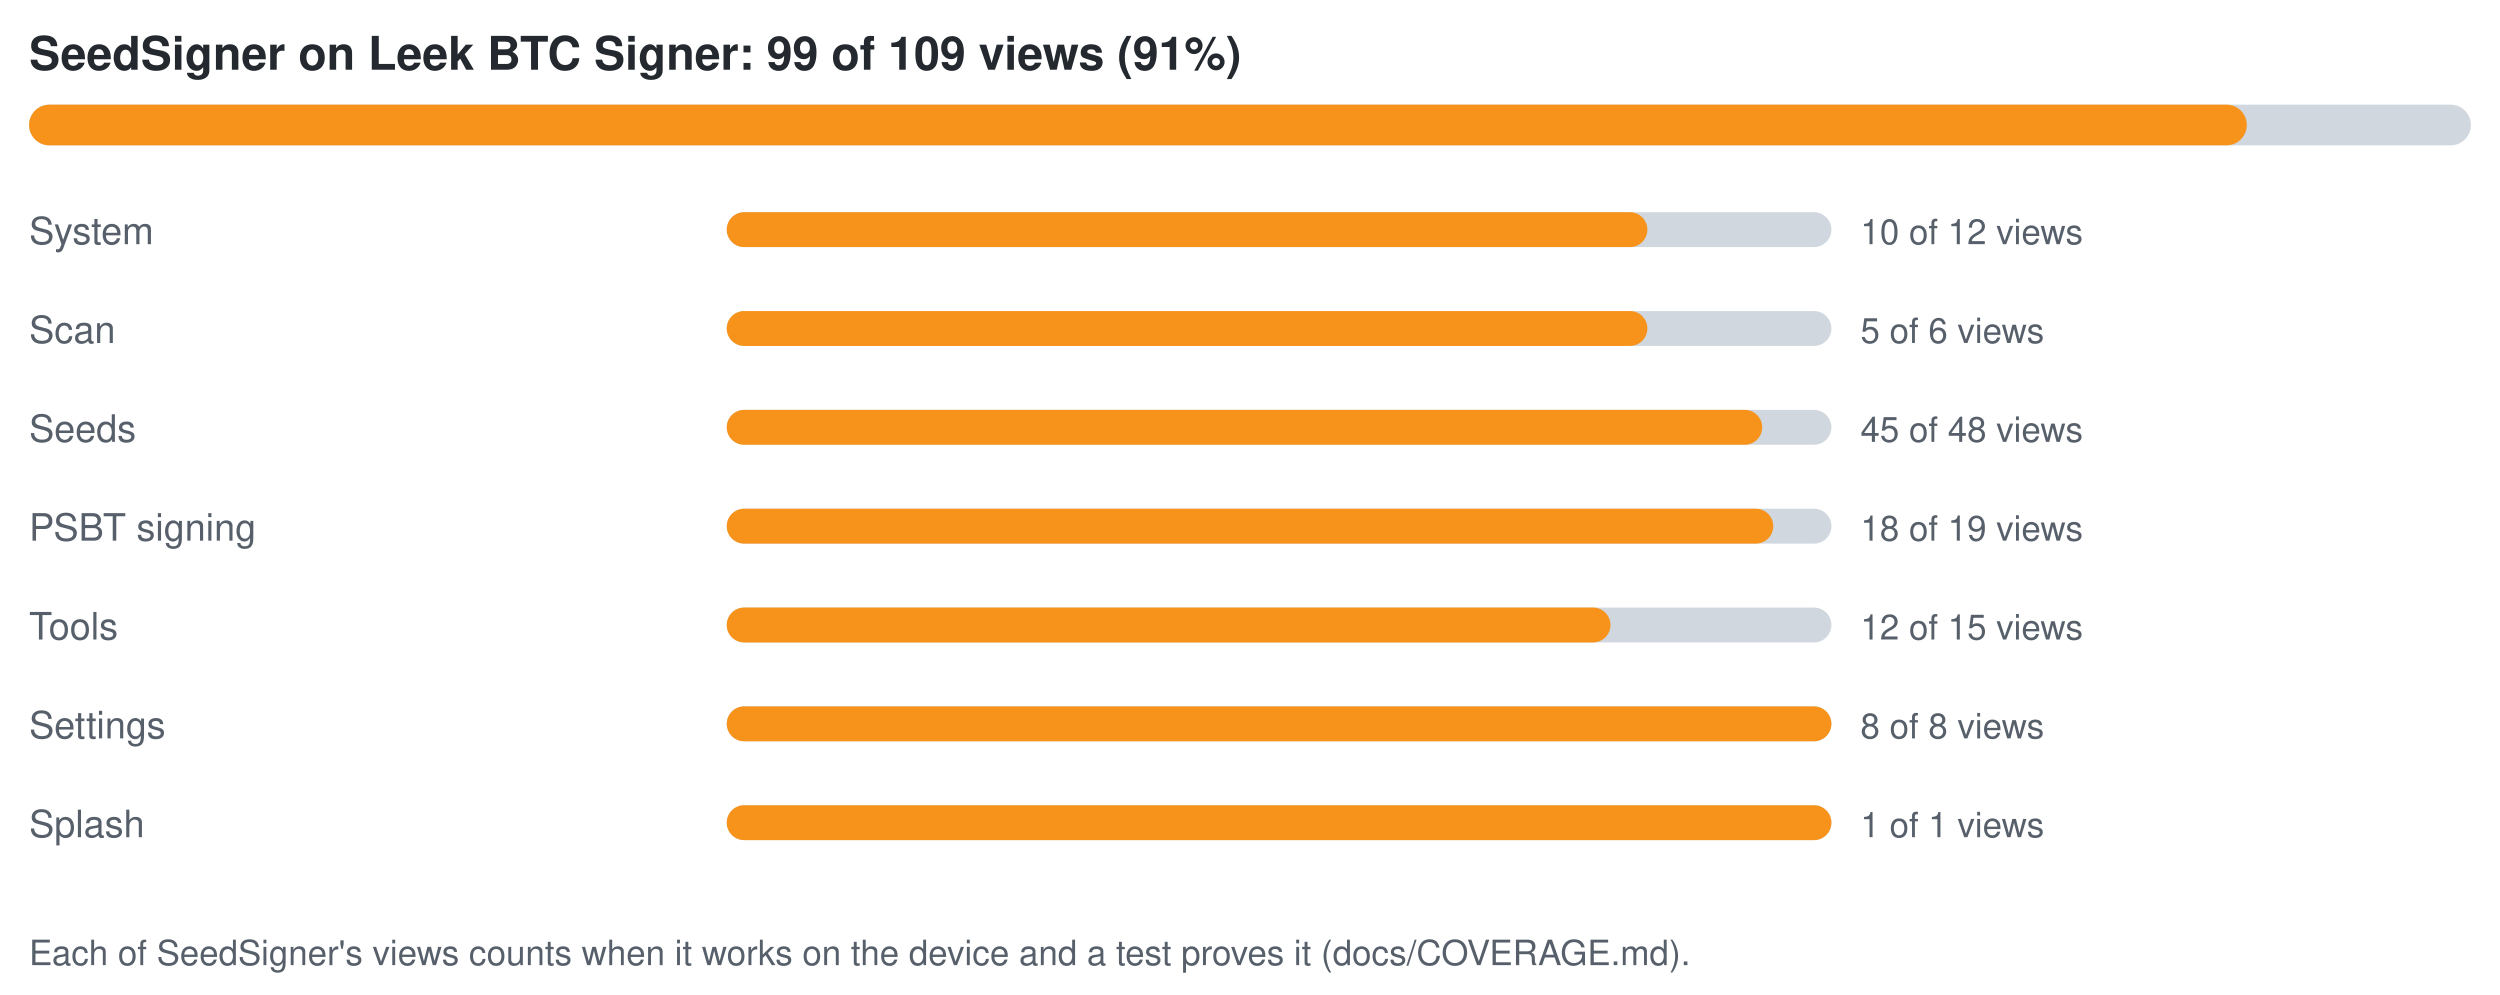
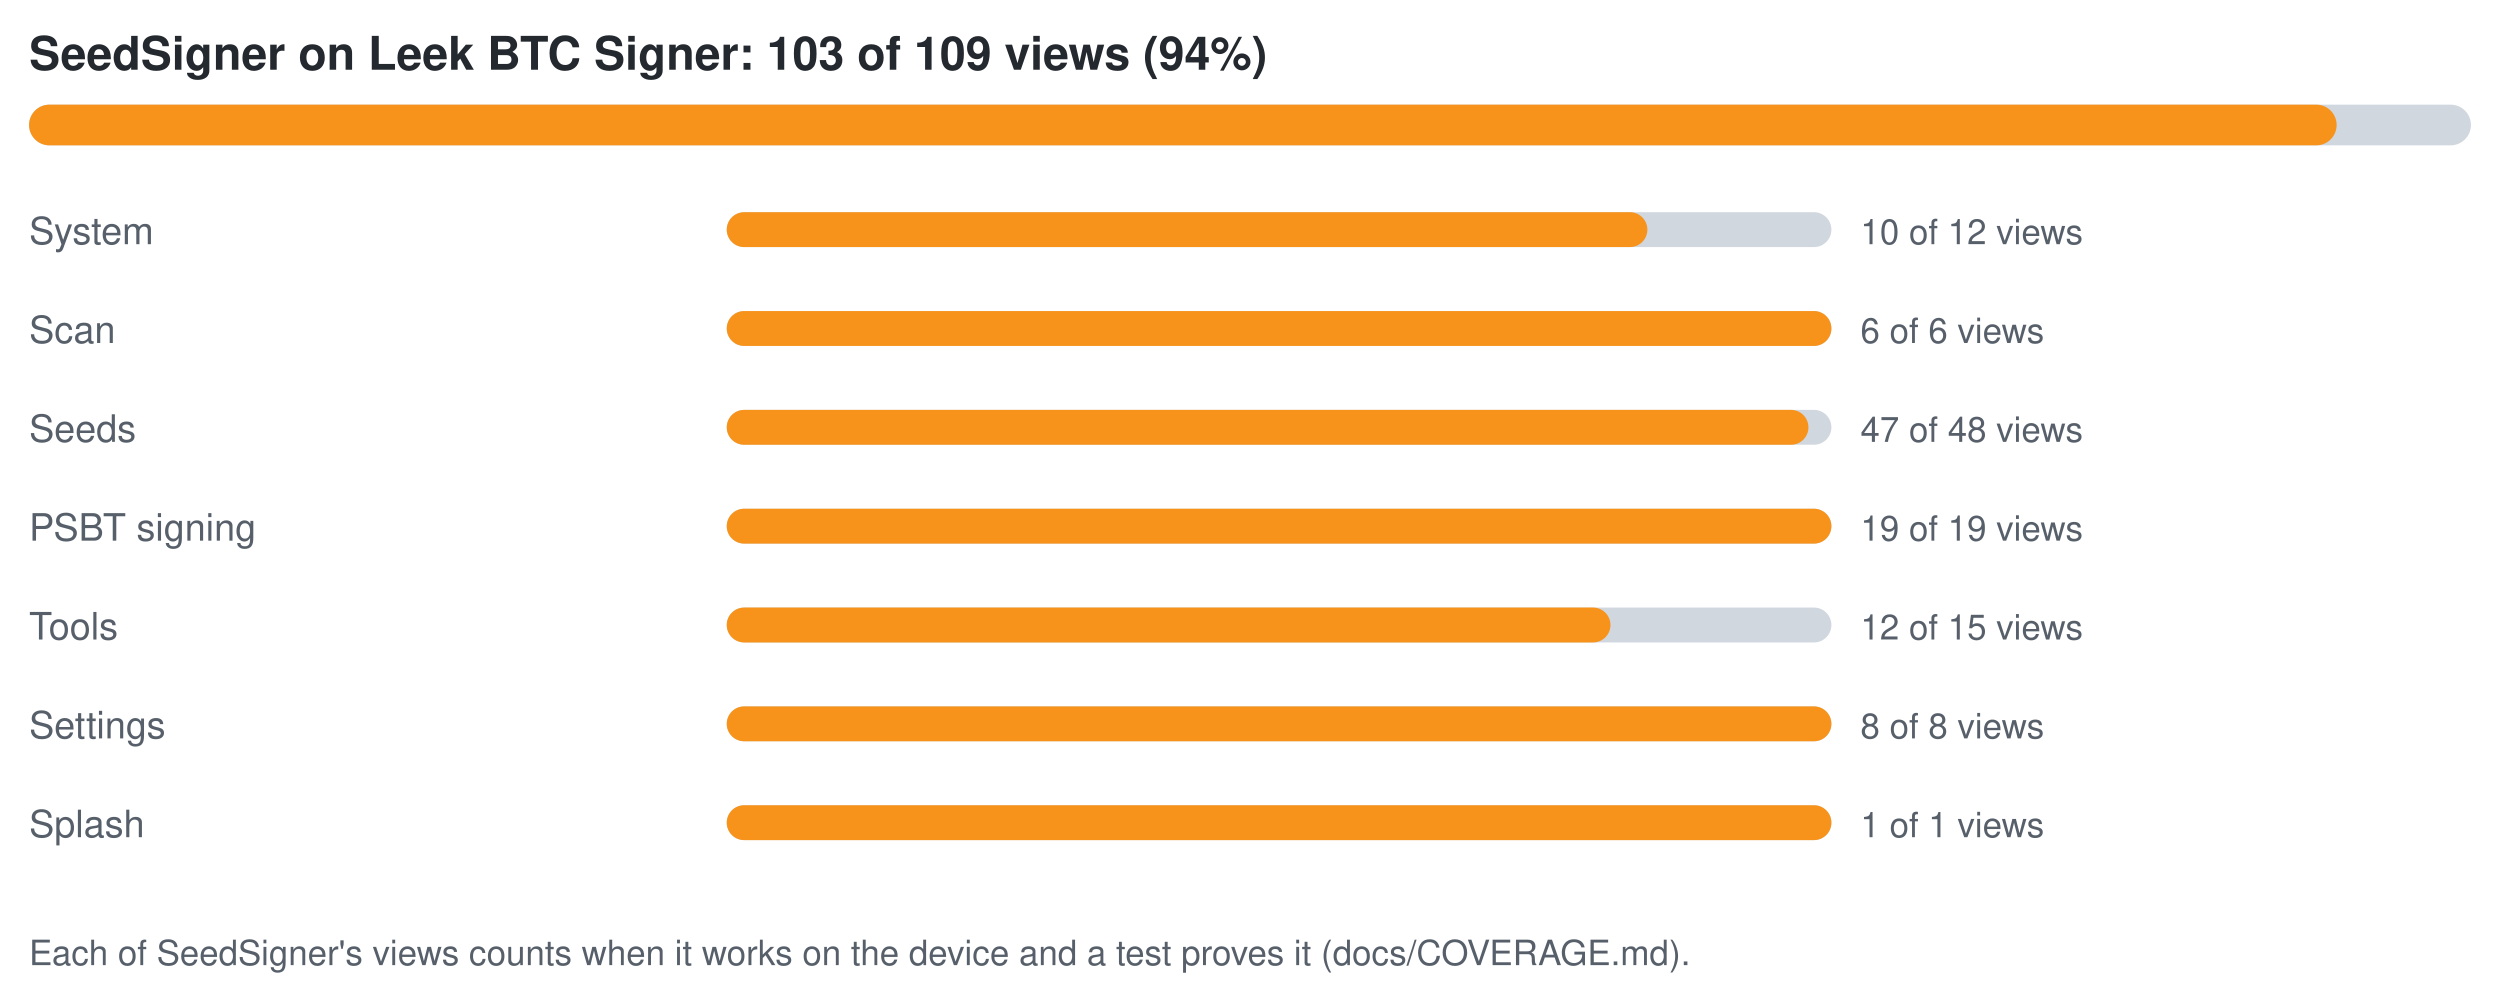
<svg xmlns="http://www.w3.org/2000/svg" width="860" height="342" viewBox="0 0 860 342" font-family="-apple-system,Segoe UI,Helvetica,Arial,sans-serif">
  <style>.t{fill:#57606a;font-size:13px}.h{fill:#24292f;font-size:16px;font-weight:600}.n{fill:#57606a;font-size:12px}.track{fill:#d0d7de}.done{fill:#f7931a}@media (prefers-color-scheme:dark){.t,.n{fill:#9198a1}.h{fill:#e6edf3}.track{fill:#30363d}}</style>
-   <text class="h" x="10" y="24">SeedSigner on Leek BTC Signer: 99 of 109 views (91%)</text>
+   <text class="h" x="10" y="24">SeedSigner on Leek BTC Signer: 103 of 109 views (94%)</text>
  <rect class="track" x="10" y="36" width="840" height="14" rx="7" />
-   <rect class="done" x="10" y="36" width="762.9" height="14" rx="7" />
+   <rect class="done" x="10" y="36" width="793.8" height="14" rx="7" />
  <text class="t" x="10" y="84">System</text>
  <rect class="track" x="250" y="73" width="380" height="12" rx="6" />
  <rect class="done" x="250" y="73" width="316.7" height="12" rx="6" />
  <text class="n" x="640" y="84">10 of 12 views</text>
  <text class="t" x="10" y="118">Scan</text>
  <rect class="track" x="250" y="107" width="380" height="12" rx="6" />
-   <rect class="done" x="250" y="107" width="316.7" height="12" rx="6" />
-   <text class="n" x="640" y="118">5 of 6 views</text>
+   <rect class="done" x="250" y="107" width="380.0" height="12" rx="6" />
+   <text class="n" x="640" y="118">6 of 6 views</text>
  <text class="t" x="10" y="152">Seeds</text>
  <rect class="track" x="250" y="141" width="380" height="12" rx="6" />
-   <rect class="done" x="250" y="141" width="356.2" height="12" rx="6" />
-   <text class="n" x="640" y="152">45 of 48 views</text>
+   <rect class="done" x="250" y="141" width="372.1" height="12" rx="6" />
+   <text class="n" x="640" y="152">47 of 48 views</text>
  <text class="t" x="10" y="186">PSBT signing</text>
  <rect class="track" x="250" y="175" width="380" height="12" rx="6" />
-   <rect class="done" x="250" y="175" width="360.0" height="12" rx="6" />
-   <text class="n" x="640" y="186">18 of 19 views</text>
+   <rect class="done" x="250" y="175" width="380.0" height="12" rx="6" />
+   <text class="n" x="640" y="186">19 of 19 views</text>
  <text class="t" x="10" y="220">Tools</text>
  <rect class="track" x="250" y="209" width="380" height="12" rx="6" />
  <rect class="done" x="250" y="209" width="304.0" height="12" rx="6" />
  <text class="n" x="640" y="220">12 of 15 views</text>
  <text class="t" x="10" y="254">Settings</text>
  <rect class="track" x="250" y="243" width="380" height="12" rx="6" />
  <rect class="done" x="250" y="243" width="380.0" height="12" rx="6" />
  <text class="n" x="640" y="254">8 of 8 views</text>
  <text class="t" x="10" y="288">Splash</text>
  <rect class="track" x="250" y="277" width="380" height="12" rx="6" />
  <rect class="done" x="250" y="277" width="380.0" height="12" rx="6" />
  <text class="n" x="640" y="288">1 of 1 views</text>
  <text class="n" x="10" y="332">Each of SeedSigner's views counts when it works on the device and a test proves it (docs/COVERAGE.md).</text>
</svg>
